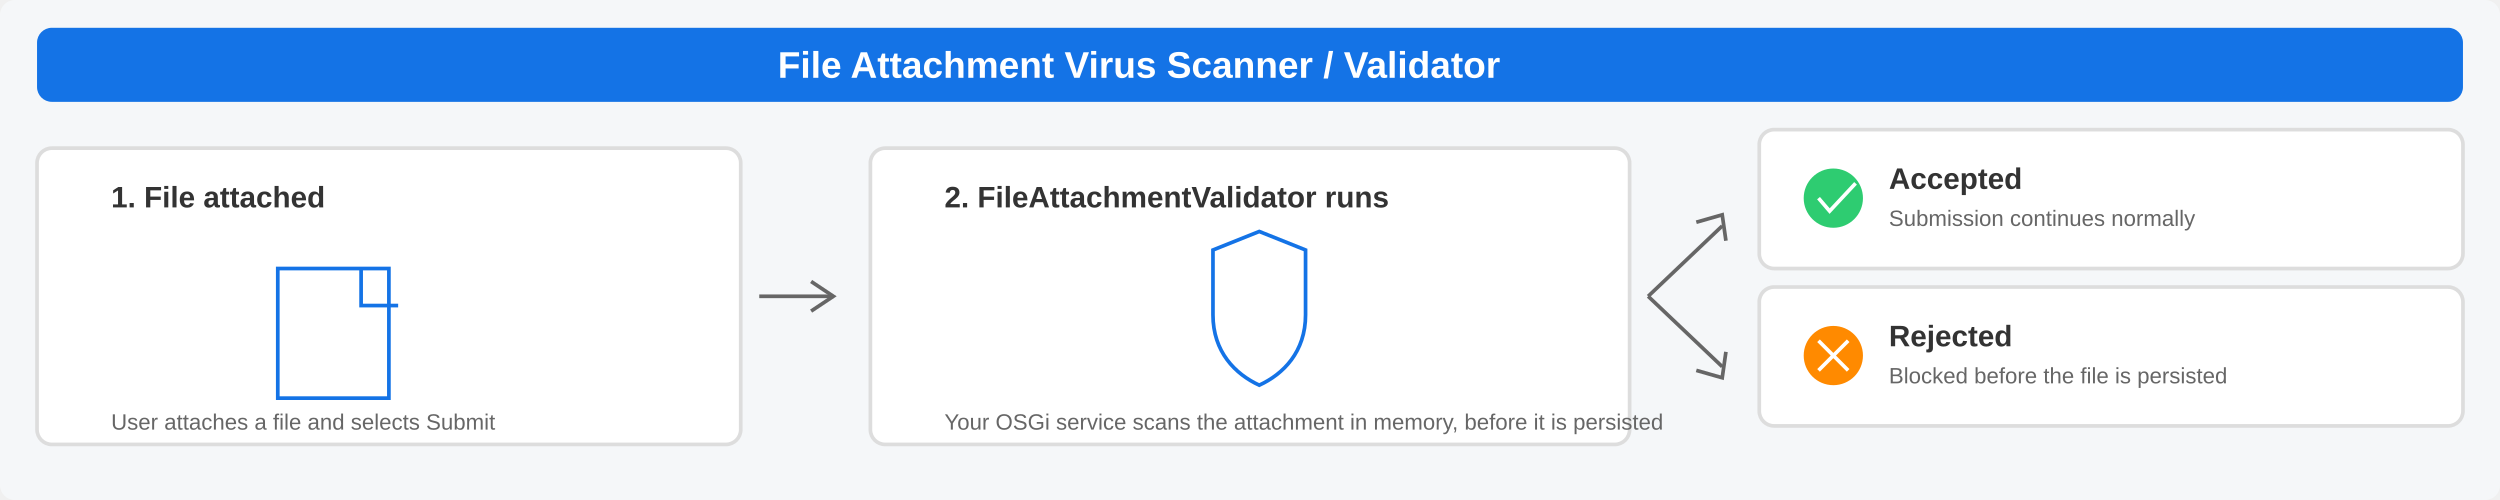
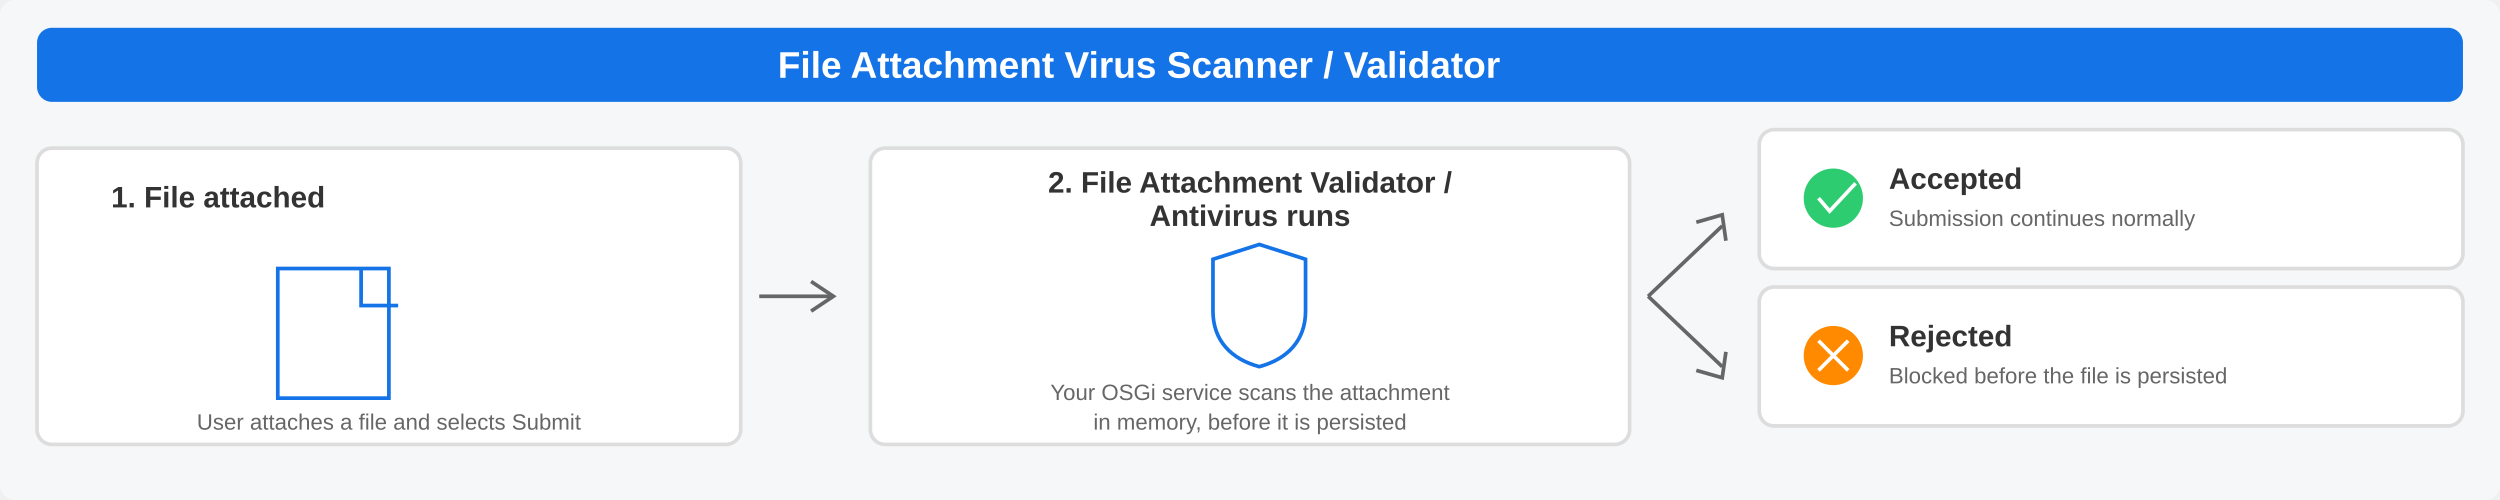
<svg xmlns="http://www.w3.org/2000/svg" viewBox="0 0 1350 270">
  <defs>
    <style>
      .bg { fill: #f5f7f9; }
      .header { fill: #1473e6; }
      .header-text { fill: #fff; font-family: Arial-BoldMT, Arial; font-weight: 700; font-size: 20px; }
      .panel { fill: #fff; stroke: #ddd; stroke-width: 2px; }
      .panel-title { fill: #333; font-family: Arial-BoldMT, Arial; font-weight: 700; font-size: 16px; }
      .panel-sub { fill: #666; font-family: ArialMT, Arial; font-size: 12px; }
      .arrow { stroke: #666; stroke-width: 2px; fill: none; }
      .accept { fill: #2ecc71; }
      .reject { fill: #ff8a00; }
      .icon-stroke { stroke: #1473e6; stroke-width: 2px; fill: none; }
      .outcome-mark { stroke: #fff; stroke-width: 2px; fill: none; }
    </style>
  </defs>
  <rect class="bg" width="1350" height="270" rx="8" ry="8" />
  <rect class="header" x="20" y="15" width="1310" height="40" rx="8" ry="8" />
  <text class="header-text" x="420" y="42">File Attachment Virus Scanner / Validator</text>
  <rect class="panel" x="20" y="80" width="380" height="160" rx="8" ry="8" />
  <text class="panel-title" x="60" y="112">1. File attached</text>
  <path class="icon-stroke" d="M150,145 h60 v70 h-60 z M195,145 v20 h20" />
-   <text class="panel-sub" x="60" y="232">User attaches a file and selects Submit</text>
+   <text class="panel-sub" x="210" y="232" text-anchor="middle">User attaches a file and selects Submit</text>
  <line class="arrow" x1="410" y1="160" x2="450" y2="160" />
  <path class="arrow" d="M438,152 l12,8 l-12,8" />
  <rect class="panel" x="470" y="80" width="410" height="160" rx="8" ry="8" />
-   <text class="panel-title" x="510" y="112">2. FileAttachmentValidator runs</text>
-   <path class="icon-stroke" d="M655,135 l25,-10 l25,10 v35 c0,20 -12,32 -25,38 c-13,-6 -25,-18 -25,-38 z" />
-   <text class="panel-sub" x="510" y="232">Your OSGi service scans the attachment in memory, before it is persisted</text>
+   <text class="panel-title" x="675" y="104" text-anchor="middle">2. File Attachment Validator /</text>
+   <text class="panel-title" x="675" y="122" text-anchor="middle">Antivirus runs</text>
+   <path class="icon-stroke" d="M655,140 l25,-8 l25,8 v28 c0,16 -10,26 -25,30 c-15,-4 -25,-14 -25,-30 z" />
+   <text class="panel-sub" x="675" y="216" text-anchor="middle">Your OSGi service scans the attachment</text>
+   <text class="panel-sub" x="675" y="232" text-anchor="middle">in memory, before it is persisted</text>
  <line class="arrow" x1="890" y1="160" x2="930" y2="122" />
  <path class="arrow" d="M916,120 l14,-4 l2,14" />
  <line class="arrow" x1="890" y1="160" x2="930" y2="198" />
  <path class="arrow" d="M916,200 l14,4 l2,-14" />
  <rect class="panel" x="950" y="70" width="380" height="75" rx="8" ry="8" />
  <circle class="accept" cx="990" cy="107" r="16" />
  <path class="outcome-mark" d="M982,107 l6,7 l14,-15" />
  <text class="panel-title" x="1020" y="102">Accepted</text>
  <text class="panel-sub" x="1020" y="122">Submission continues normally</text>
  <rect class="panel" x="950" y="155" width="380" height="75" rx="8" ry="8" />
  <circle class="reject" cx="990" cy="192" r="16" />
  <path class="outcome-mark" d="M982,184 l16,16 M998,184 l-16,16" />
  <text class="panel-title" x="1020" y="187">Rejected</text>
  <text class="panel-sub" x="1020" y="207">Blocked before the file is persisted</text>
</svg>
